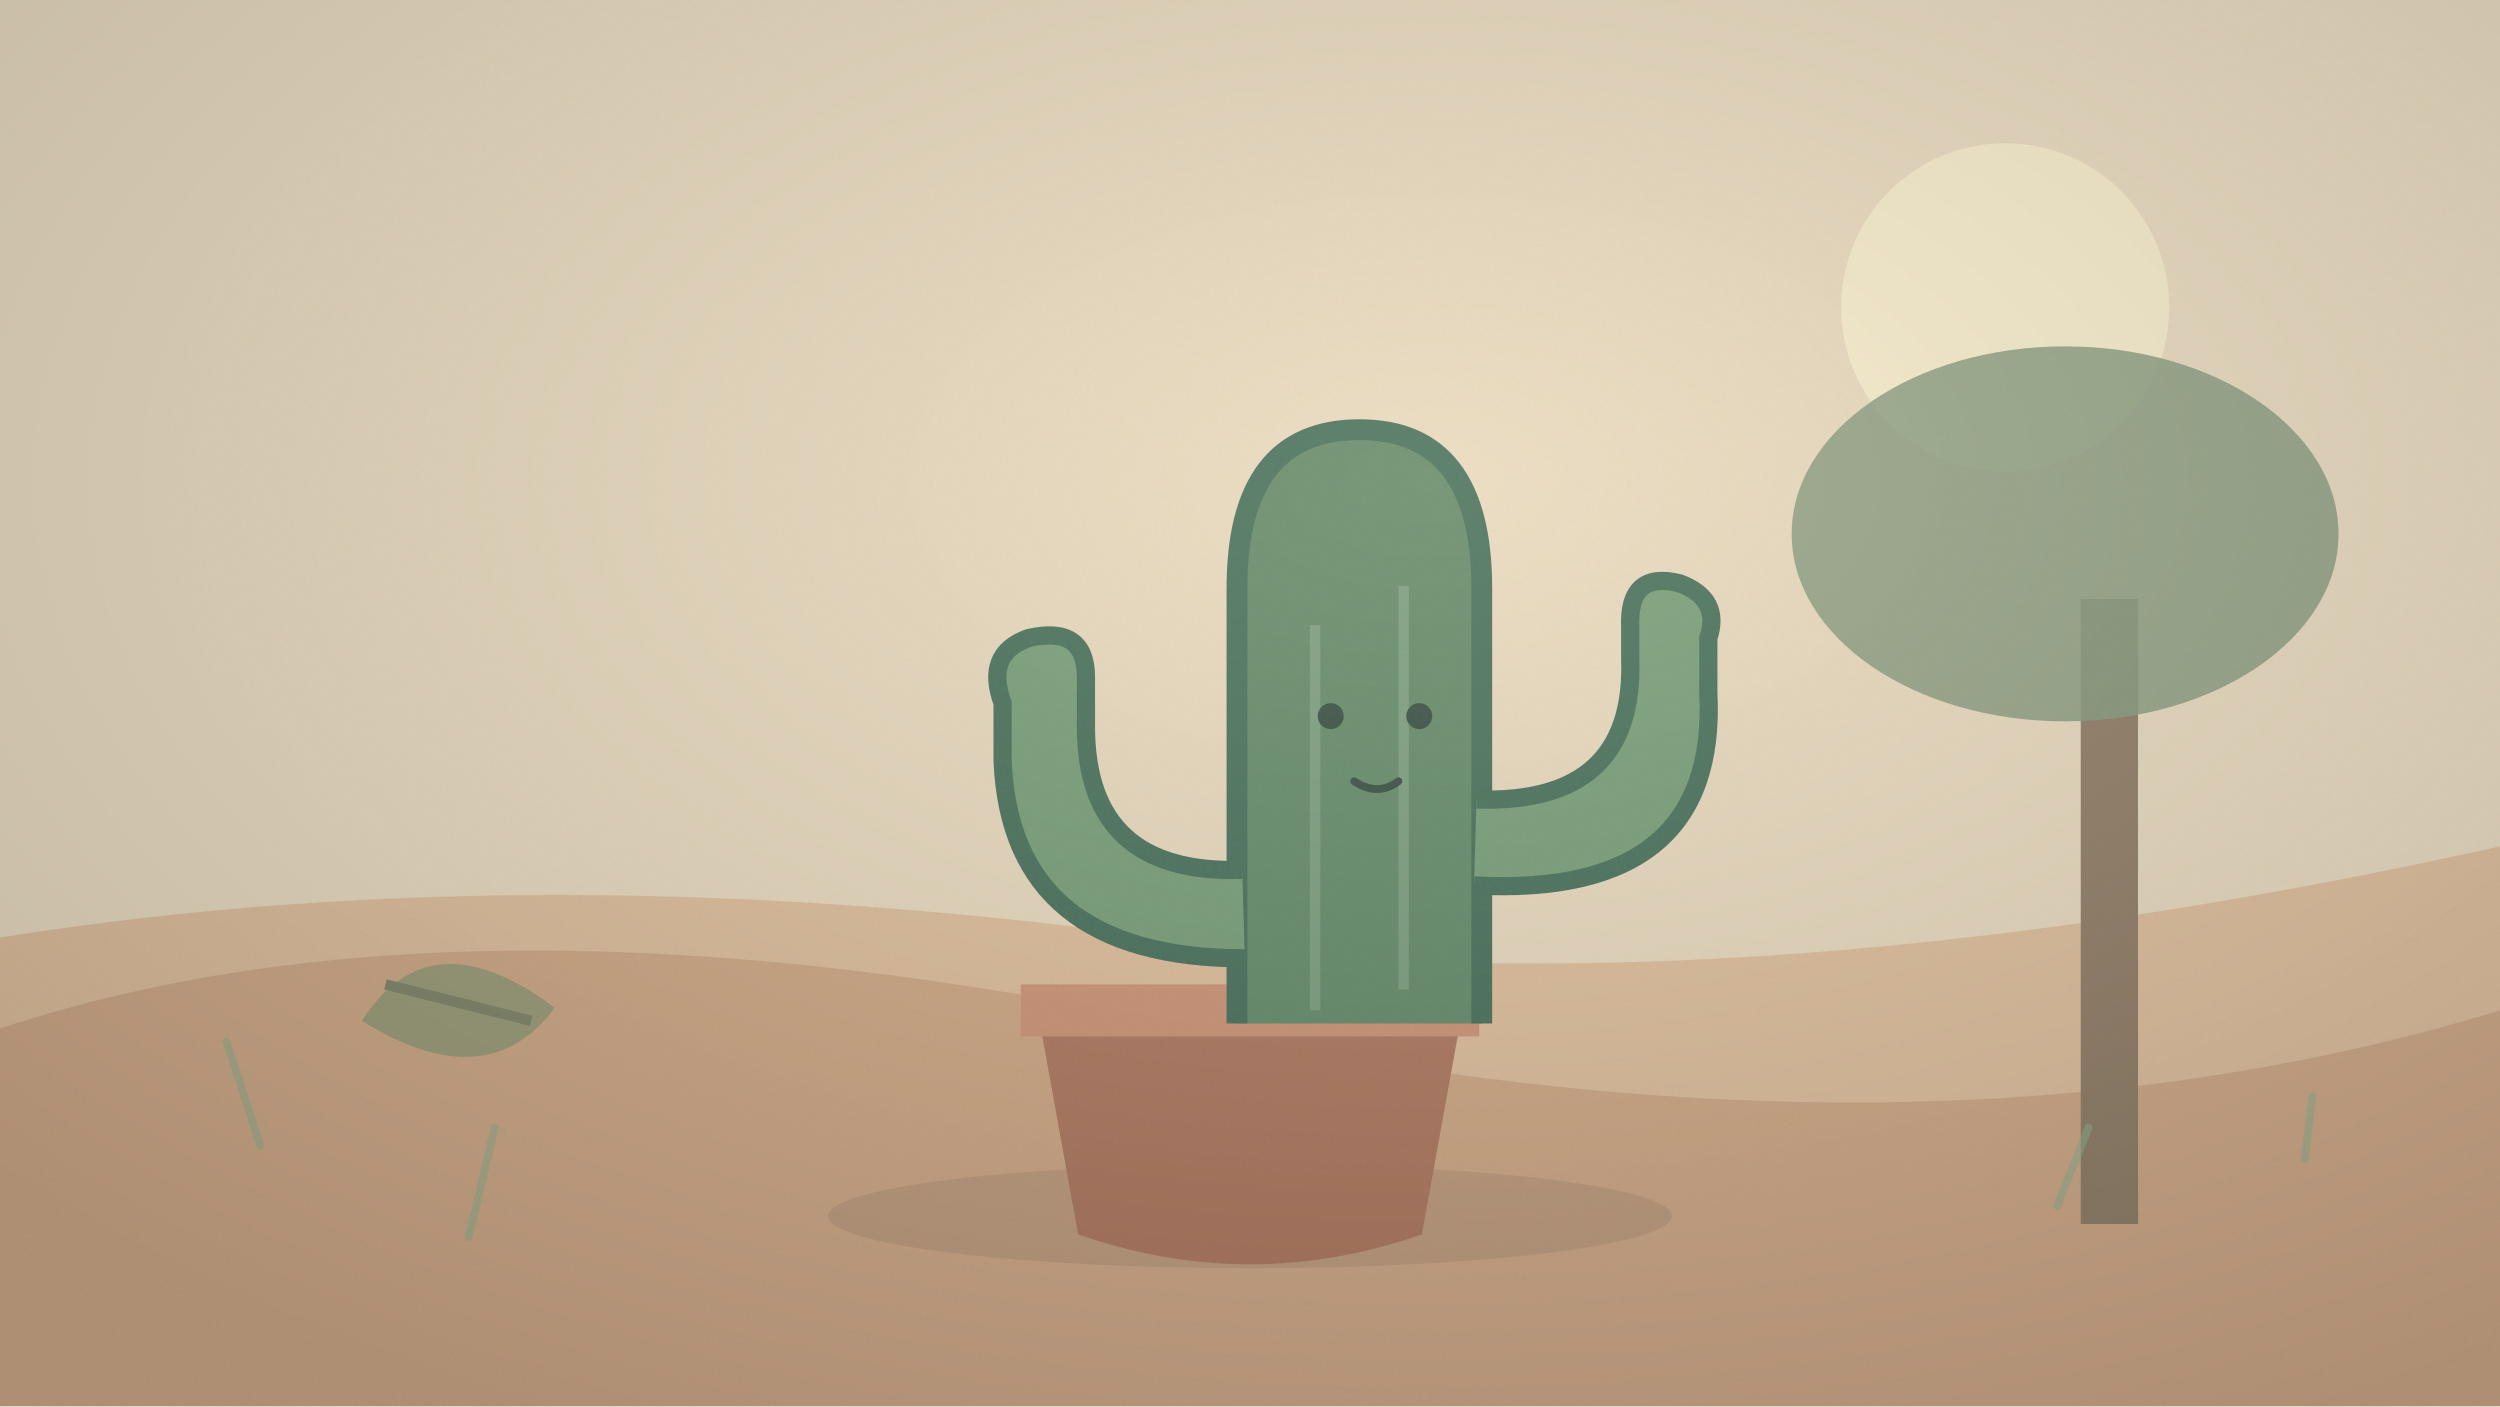
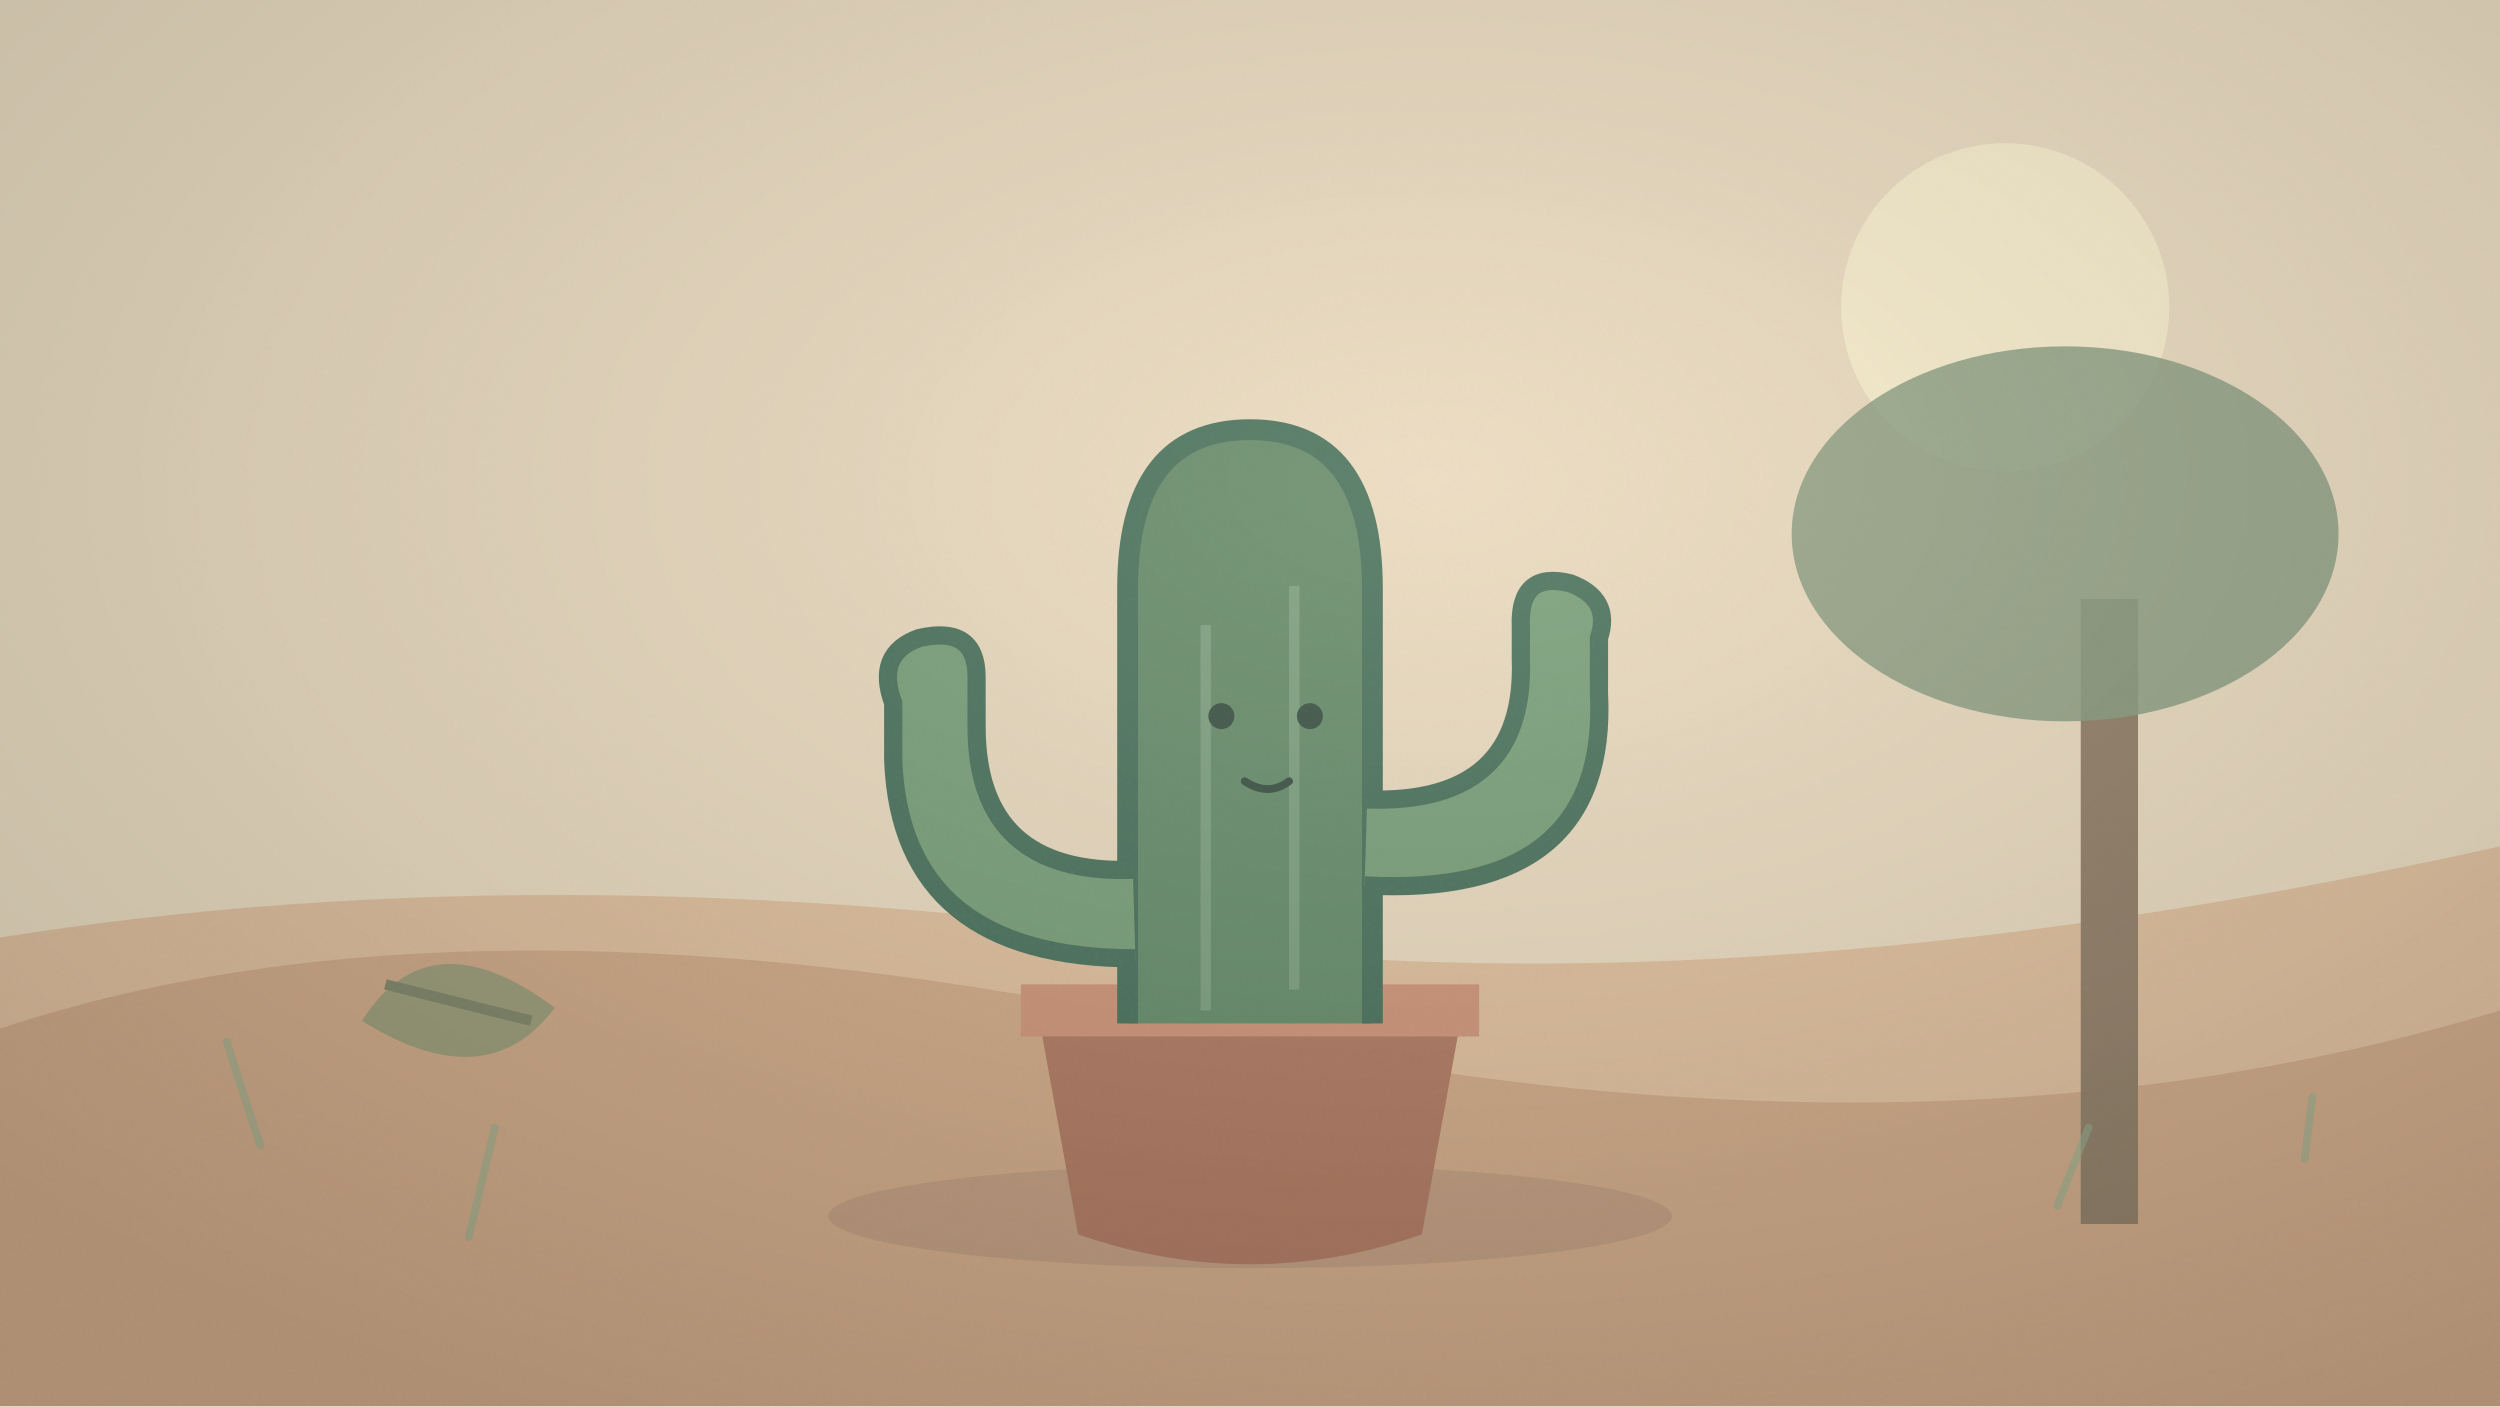
<svg xmlns="http://www.w3.org/2000/svg" viewBox="0 0 960 540" role="img" aria-label="Another Dry Day">
  <defs>
    <filter id="grain">
      <feTurbulence type="fractalNoise" baseFrequency=".65" numOctaves="2" seed="29" stitchTiles="stitch" />
      <feColorMatrix type="saturate" values="0" />
      <feComponentTransfer>
        <feFuncA type="linear" slope=".045" />
      </feComponentTransfer>
    </filter>
    <radialGradient id="v19glow" cx="57%" cy="34%" r="75%">
      <stop stop-color="#fff9dc" stop-opacity=".16" />
      <stop offset="1" stop-color="#1a251d" stop-opacity=".17" />
    </radialGradient>
  </defs>
  <rect width="960" height="540" fill="#e9d9bf" />
  <path d="M0 360 Q220 325 480 365 Q690 385 960 325 V540 H0Z" fill="#d6a47e" opacity=".55" />
  <path d="M0 395 Q180 335 460 395 T960 388V540H0Z" fill="#bd8e6d" opacity=".5" />
  <circle cx="770" cy="118" r="63" fill="#fff5d2" opacity=".65" />
  <ellipse cx="480" cy="467" rx="162" ry="20" fill="#554b47" opacity=".14" />
  <path d="M397 380H563L546 474Q480 497 414 474Z" fill="#ac735c" />
  <path d="M392 378H568V398H392Z" fill="#cd9074" />
  <path d="M810 470V230" stroke="#8c7863" stroke-width="22" />
  <ellipse cx="793" cy="205" rx="105" ry="72" fill="#82987d" opacity=".85" />
  <path d="M100 440l-13 -40" stroke="#8aab8b" stroke-width="3" opacity=".55" stroke-linecap="round" />
  <path d="M180 475l10 -42" stroke="#8aab8b" stroke-width="3" opacity=".55" stroke-linecap="round" />
  <path d="M790 463l12 -30" stroke="#8aab8b" stroke-width="3" opacity=".55" stroke-linecap="round" />
  <path d="M885 445l3 -24" stroke="#8aab8b" stroke-width="3" opacity=".55" stroke-linecap="round" />
-   <path d="M475 393V226Q475 165 522 165Q569 165 569 226V393" fill="#5e8667" stroke="#416b57" stroke-width="8" />
-   <path d="M477 334Q417 336 417 279V260Q417 240 395 245Q378 251 385 270V292Q388 368 478 368" fill="#729b76" stroke="#416b57" stroke-width="7" />
-   <path d="M567 307Q628 309 626 253V241Q625 219 645 224Q661 230 656 245V266Q660 345 566 340" fill="#729b76" stroke="#416b57" stroke-width="7" />
-   <path d="M505 240v148M539 225v155" stroke="#9fbaa0" opacity=".38" stroke-width="4" />
-   <circle cx="511" cy="275" r="5" fill="#30483e" />
-   <circle cx="545" cy="275" r="5" fill="#30483e" />
-   <path d="M520 300q9 6 17 0" stroke="#30483e" stroke-width="3" fill="none" stroke-linecap="round" />
+   <g transform="translate(-42 0)">
+     <path d="M475 393V226Q475 165 522 165Q569 165 569 226V393" fill="#5e8667" stroke="#416b57" stroke-width="8" />
+     <path d="M477 334Q417 336 417 279V260Q417 240 395 245Q378 251 385 270V292Q388 368 478 368" fill="#729b76" stroke="#416b57" stroke-width="7" />
+     <path d="M567 307Q628 309 626 253V241Q625 219 645 224Q661 230 656 245V266Q660 345 566 340" fill="#729b76" stroke="#416b57" stroke-width="7" />
+     <path d="M505 240v148M539 225v155" stroke="#9fbaa0" opacity=".38" stroke-width="4" />
+     <circle cx="511" cy="275" r="5" fill="#30483e" />
+     <circle cx="545" cy="275" r="5" fill="#30483e" />
+     <path d="M520 300q9 6 17 0" stroke="#30483e" stroke-width="3" fill="none" stroke-linecap="round" />
+   </g>
  <rect width="960" height="540" filter="url(#grain)" opacity=".6" />
  <g opacity=".85">
    <path d="M139 392q26 -41 74 -5q-26 35 -74 5" fill="#8f9574" />
    <path d="M148 378l56 14" stroke="#6d7b60" stroke-width="4" />
  </g>
  <rect width="960" height="540" fill="url(#v19glow)" pointer-events="none" />
</svg>
